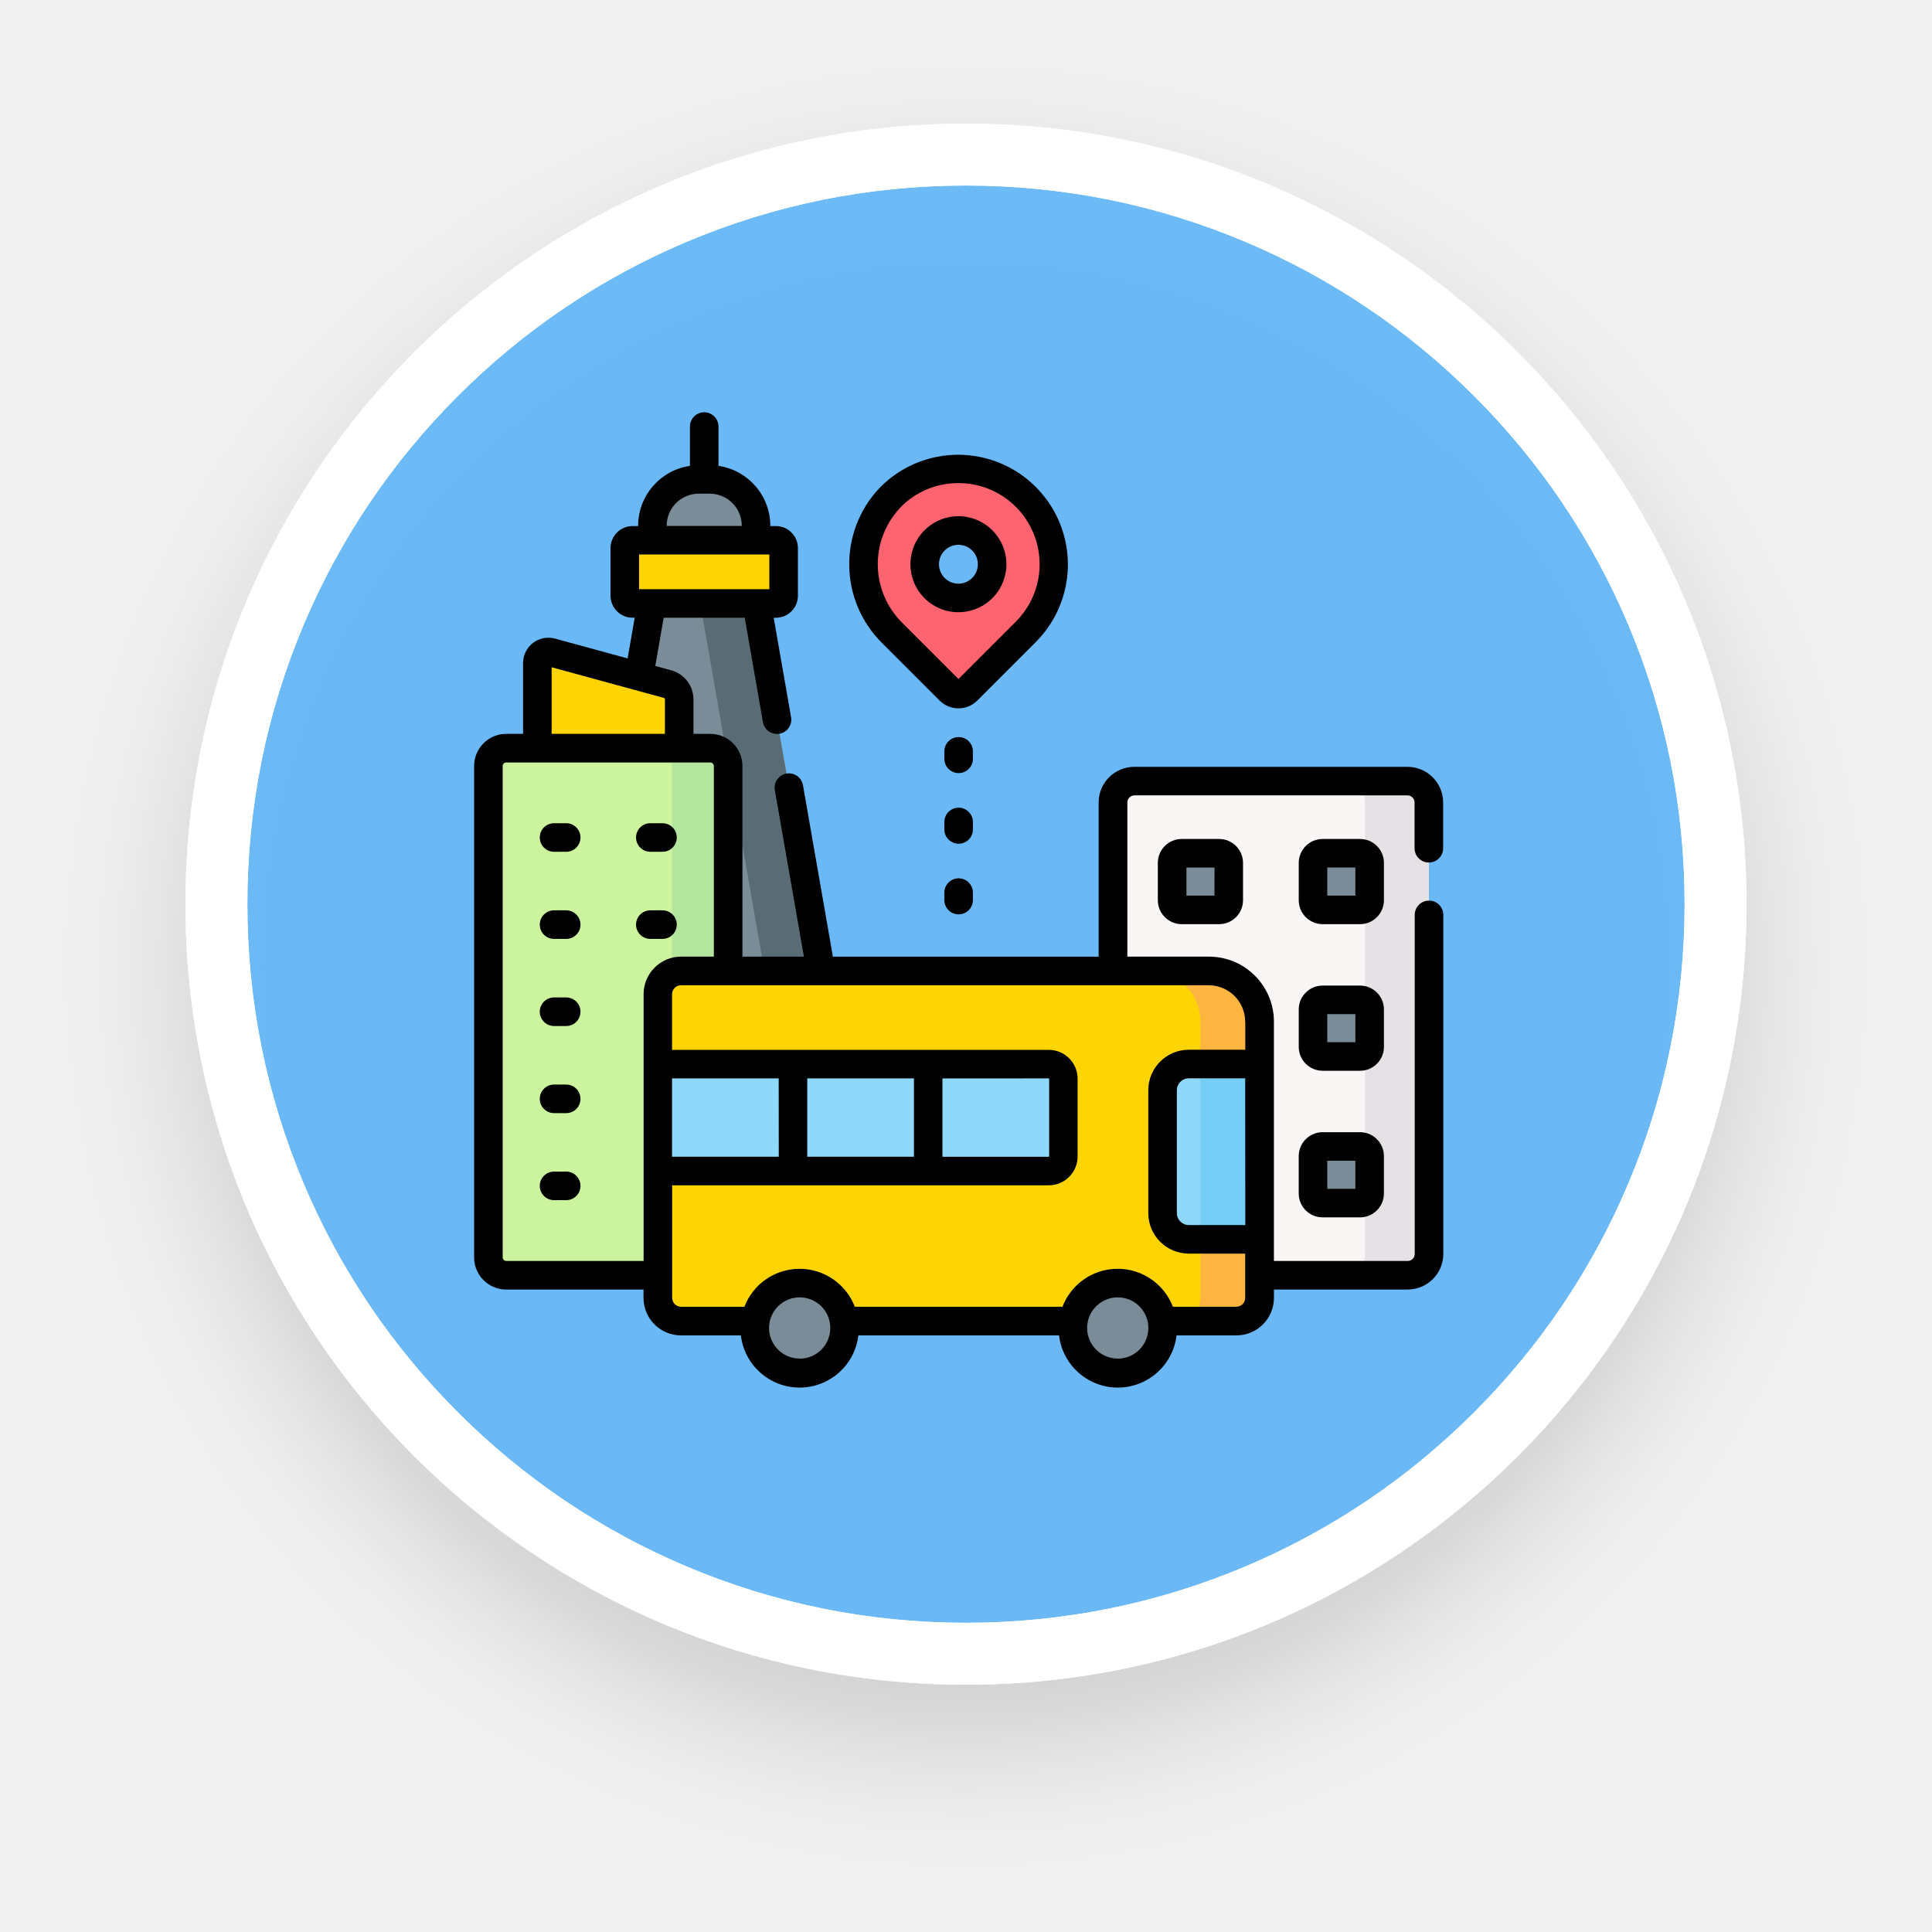
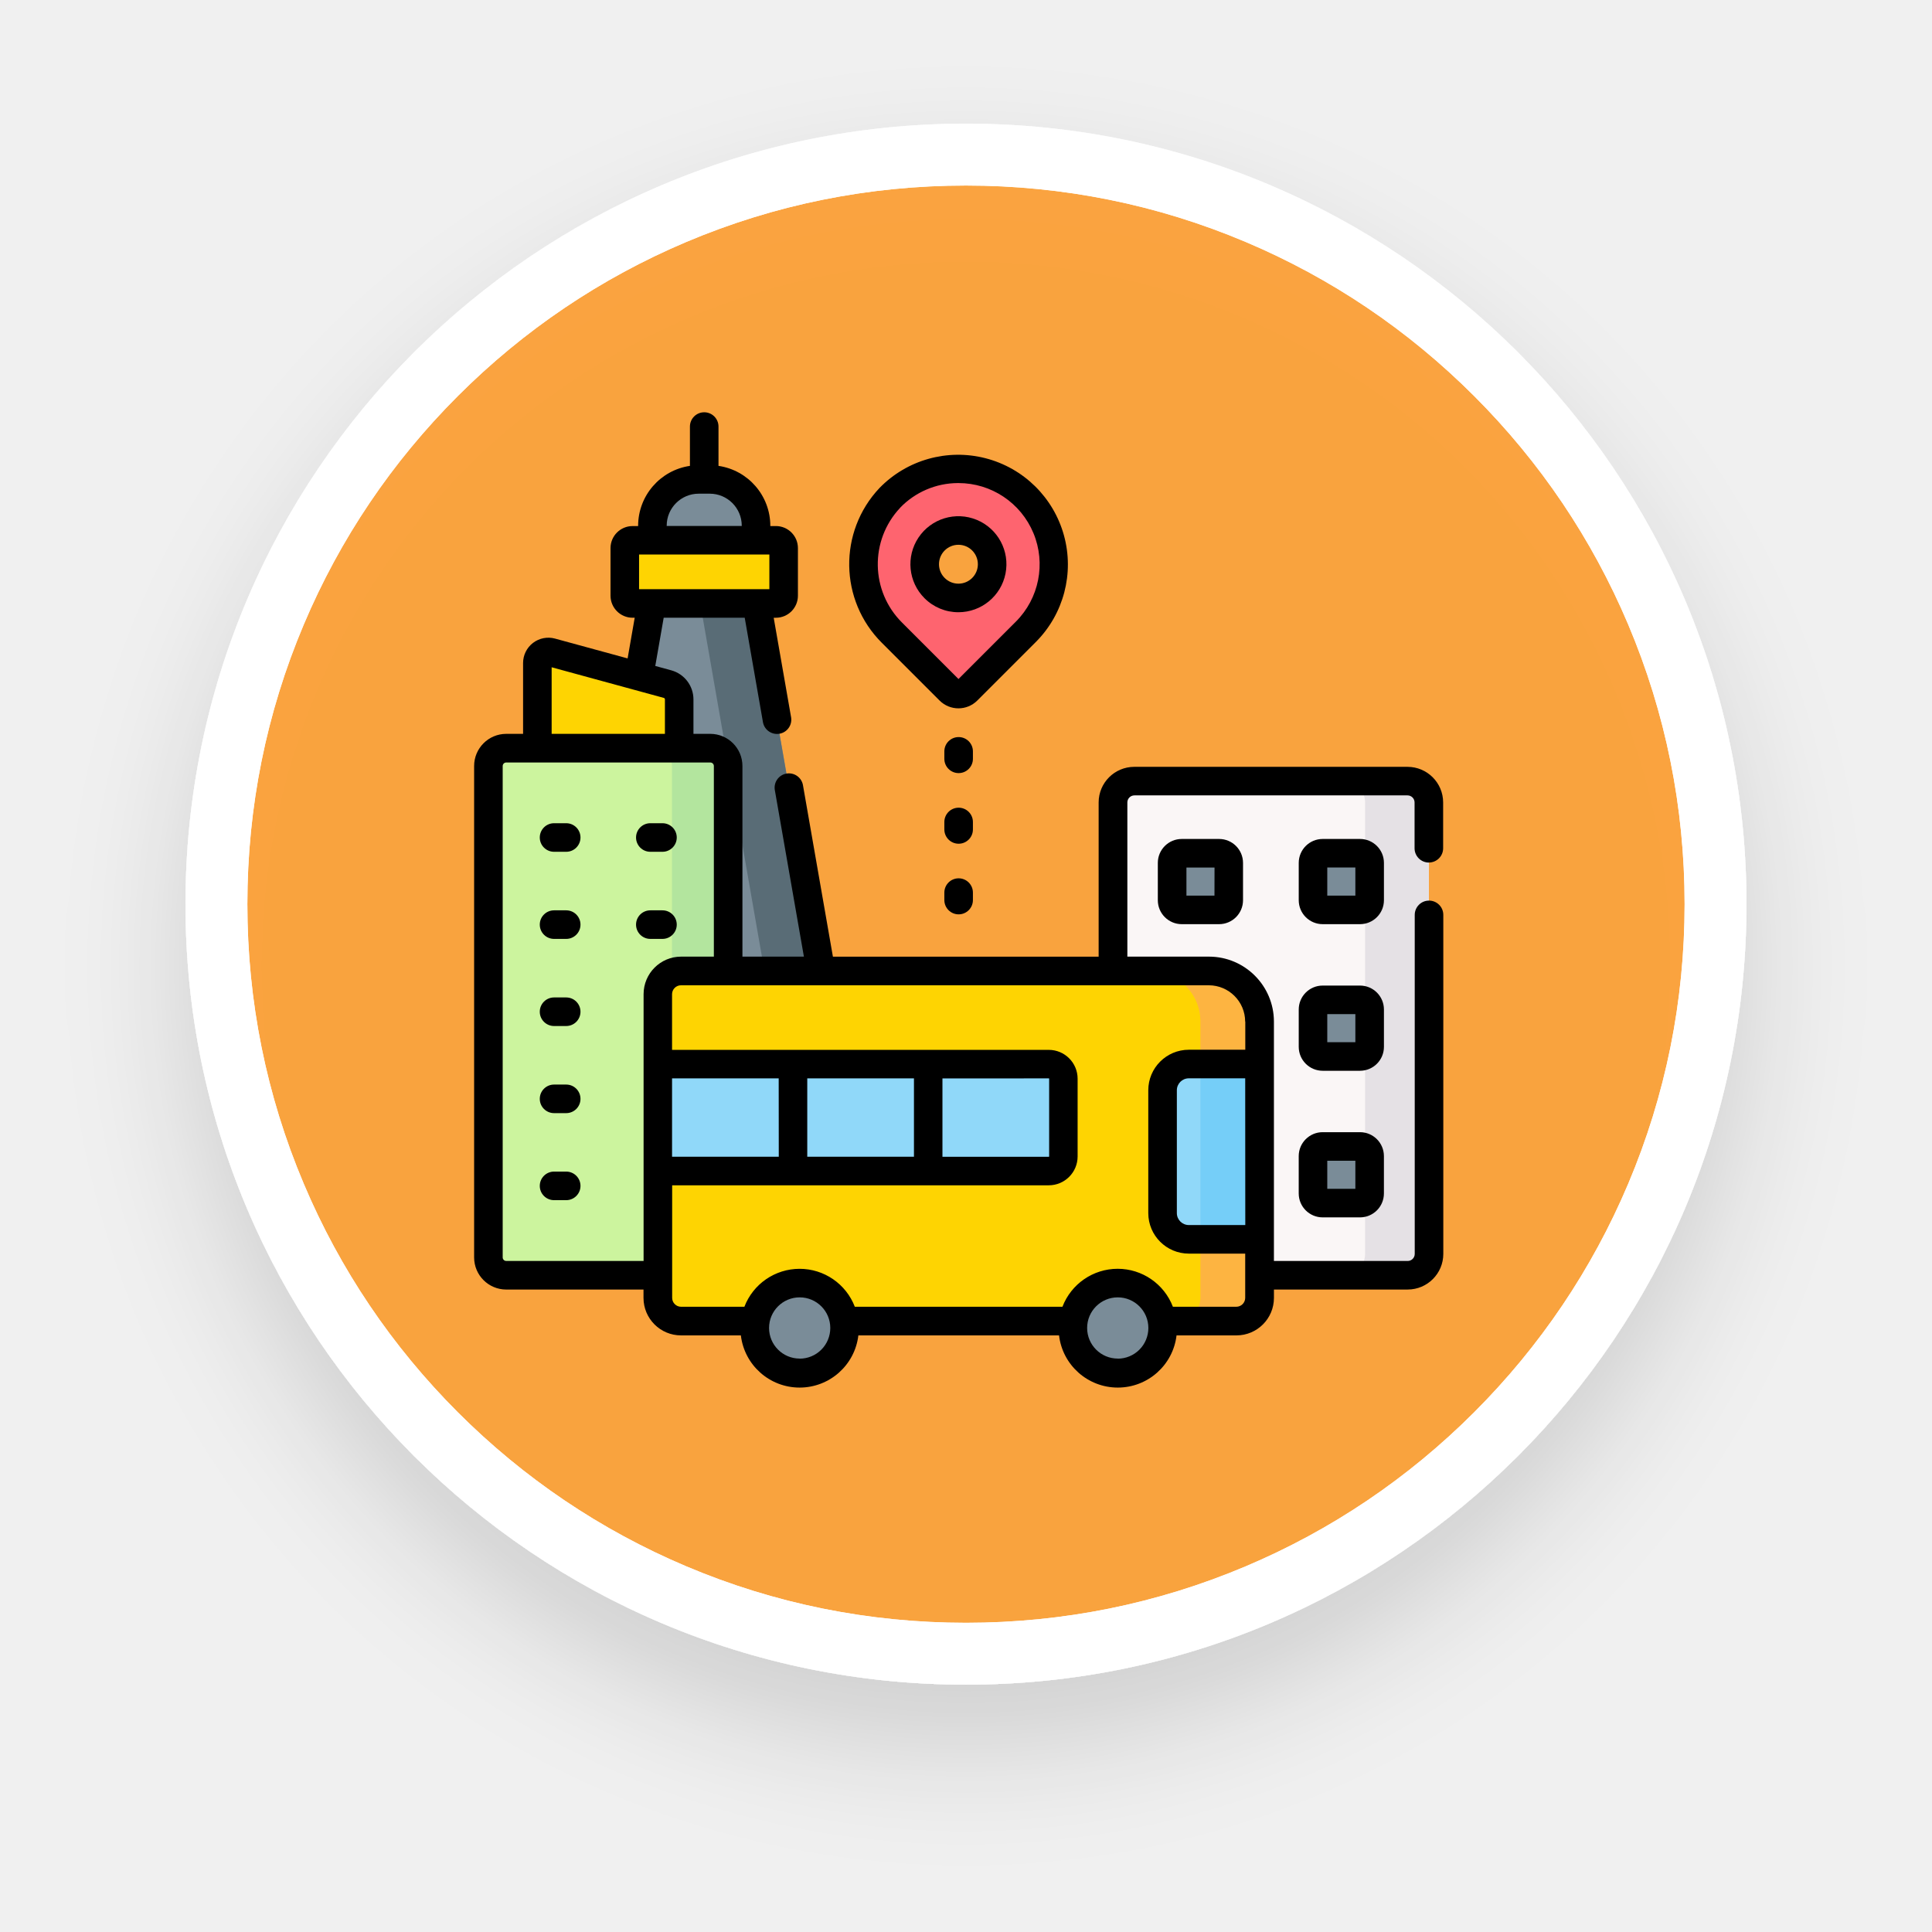
<svg xmlns="http://www.w3.org/2000/svg" width="93.722" height="93.723" viewBox="0 0 93.722 93.723">
  <defs>
-     <filter id="Trazado_874925" x="0" y="0" width="93.722" height="93.723" filterUnits="userSpaceOnUse">
+     <filter id="Path_874925" x="0" y="0" width="93.722" height="93.723" filterUnits="userSpaceOnUse">
      <feOffset dy="3" input="SourceAlpha" />
      <feGaussianBlur stdDeviation="3" result="blur" />
      <feFlood flood-opacity="0.161" />
      <feComposite operator="in" in2="blur" />
      <feComposite in="SourceGraphic" />
    </filter>
  </defs>
-   <g id="Grupo_1114775" data-name="Grupo 1114775" transform="translate(-765.051 -13184)">
-     <g id="Grupo_1112924" data-name="Grupo 1112924" transform="translate(774.051 13190)">
-       <g id="Grupo_1109835" data-name="Grupo 1109835" transform="translate(0 0)">
-         <g id="Grupo_1107913" data-name="Grupo 1107913" transform="translate(0 0)">
-           <g transform="matrix(1, 0, 0, 1, -9, -6)" filter="url(#Trazado_874925)">
-             <g id="Trazado_874925-2" data-name="Trazado 874925" transform="translate(9 6)" fill="#5ab4f9" opacity="0.859">
+   <g id="Group_1114775" data-name="Group 1114775" transform="translate(-765.051 -13184)">
+     <g id="Group_1112924" data-name="Group 1112924" transform="translate(774.051 13190)">
+       <g id="Group_1109835" data-name="Group 1109835" transform="translate(0 0)">
+         <g id="Group_1107913" data-name="Group 1107913" transform="translate(0 0)">
+           <g transform="matrix(1, 0, 0, 1, -9, -6)" filter="url(#Path_874925)">
+             <g id="Path_874925-2" data-name="Path 874925" transform="translate(9 6)" fill="#fd9826" opacity="0.859">
              <path d="M 37.861 74.223 C 32.952 74.223 28.19 73.261 23.708 71.366 C 19.378 69.534 15.49 66.912 12.15 63.573 C 8.81 60.233 6.188 56.344 4.357 52.014 C 2.461 47.533 1.5 42.771 1.5 37.861 C 1.5 32.952 2.461 28.19 4.357 23.708 C 6.188 19.378 8.81 15.49 12.15 12.15 C 15.49 8.81 19.378 6.188 23.708 4.357 C 28.19 2.461 32.952 1.5 37.861 1.5 C 42.77 1.5 47.532 2.461 52.014 4.357 C 56.344 6.188 60.232 8.81 63.572 12.15 C 66.912 15.49 69.534 19.378 71.365 23.708 C 73.261 28.19 74.222 32.952 74.222 37.861 C 74.222 42.771 73.261 47.533 71.365 52.014 C 69.534 56.344 66.912 60.233 63.572 63.573 C 60.232 66.912 56.344 69.534 52.014 71.366 C 47.532 73.261 42.77 74.223 37.861 74.223 Z" stroke="none" />
              <path d="M 37.861 3 C 33.153 3 28.588 3.921 24.292 5.738 C 20.142 7.494 16.413 10.008 13.211 13.211 C 10.008 16.413 7.494 20.142 5.738 24.292 C 3.921 28.588 3 33.154 3 37.861 C 3 42.569 3.921 47.134 5.738 51.43 C 7.494 55.581 10.008 59.309 13.211 62.512 C 16.413 65.715 20.142 68.229 24.292 69.984 C 28.588 71.801 33.153 72.723 37.861 72.723 C 42.569 72.723 47.134 71.801 51.43 69.984 C 55.58 68.229 59.309 65.715 62.511 62.512 C 65.714 59.309 68.228 55.581 69.984 51.43 C 71.801 47.134 72.722 42.569 72.722 37.861 C 72.722 33.154 71.801 28.588 69.984 24.292 C 68.228 20.142 65.714 16.413 62.511 13.211 C 59.309 10.008 55.58 7.494 51.43 5.738 C 47.134 3.921 42.569 3 37.861 3 M 37.861 7.62939453125e-06 C 58.771 7.62939453125e-06 75.722 16.951 75.722 37.861 L 75.722 37.861 C 75.722 58.772 58.771 75.723 37.861 75.723 C 16.951 75.723 -7.62939453125e-06 58.772 -7.62939453125e-06 37.861 L -7.62939453125e-06 37.861 C -7.62939453125e-06 16.951 16.951 7.62939453125e-06 37.861 7.62939453125e-06 Z" stroke="none" fill="#fff" />
            </g>
          </g>
-           <g id="Trazado_874923" data-name="Trazado 874923" transform="translate(0 0)" fill="none">
+           <g id="Path_874923" data-name="Path 874923" transform="translate(0 0)" fill="none">
            <path d="M37.861,0A37.861,37.861,0,0,1,75.722,37.861h0A37.861,37.861,0,1,1,0,37.861H0A37.861,37.861,0,0,1,37.861,0Z" stroke="none" />
            <path d="M 37.861 3 C 33.153 3 28.588 3.921 24.292 5.738 C 20.142 7.494 16.413 10.008 13.211 13.211 C 10.008 16.413 7.494 20.142 5.738 24.292 C 3.921 28.588 3 33.154 3 37.861 C 3 42.569 3.921 47.134 5.738 51.43 C 7.494 55.581 10.008 59.309 13.211 62.512 C 16.413 65.715 20.142 68.229 24.292 69.984 C 28.588 71.801 33.153 72.723 37.861 72.723 C 42.569 72.723 47.134 71.801 51.43 69.984 C 55.58 68.229 59.309 65.715 62.511 62.512 C 65.714 59.309 68.228 55.581 69.984 51.43 C 71.801 47.134 72.722 42.569 72.722 37.861 C 72.722 33.154 71.801 28.588 69.984 24.292 C 68.228 20.142 65.714 16.413 62.511 13.211 C 59.309 10.008 55.58 7.494 51.43 5.738 C 47.134 3.921 42.569 3 37.861 3 M 37.861 7.62939453125e-06 C 58.771 7.62939453125e-06 75.722 16.951 75.722 37.861 L 75.722 37.861 C 75.722 58.772 58.771 75.723 37.861 75.723 C 16.951 75.723 -7.62939453125e-06 58.772 -7.62939453125e-06 37.861 L -7.62939453125e-06 37.861 C -7.62939453125e-06 16.951 16.951 7.62939453125e-06 37.861 7.62939453125e-06 Z" stroke="none" fill="#fff" />
          </g>
        </g>
      </g>
    </g>
-     <g id="Grupo_1114774" data-name="Grupo 1114774" transform="translate(786.491 13204)">
-       <g id="Grupo_1114772" data-name="Grupo 1114772" transform="translate(2.252 2.74)">
-         <path id="Trazado_907769" data-name="Trazado 907769" d="M95.192,38.539v-.98a2.244,2.244,0,0,1,2.244-2.244h.539a2.244,2.244,0,0,1,2.244,2.244v.98Z" transform="translate(-87.235 -34.793)" fill="#7a8c98" />
-         <path id="Trazado_907770" data-name="Trazado 907770" d="M52.712,74.915l-4.738,27.138h13.75L56.986,74.915Z" transform="translate(-44.379 -70.735)" fill="#7a8c98" />
-         <path id="Trazado_907771" data-name="Trazado 907771" d="M118.612,74.915h-2.74l4.738,27.138h2.74Z" transform="translate(-106.005 -70.735)" fill="#596c76" />
-         <path id="Trazado_907772" data-name="Trazado 907772" d="M34.772,132.152V126.4a.534.534,0,0,1,.675-.515l5.639,1.54a.767.767,0,0,1,.565.74v3.984Z" transform="translate(-32.396 -116.981)" fill="#fed402" />
-         <path id="Trazado_907773" data-name="Trazado 907773" d="M9.056,177.289v23.837a.865.865,0,0,0,.865.865h9.9a.865.865,0,0,0,.865-.865V177.289a.865.865,0,0,0-.865-.865h-9.9A.865.865,0,0,0,9.056,177.289Z" transform="translate(-9.056 -162.867)" fill="#ccf49e" />
-         <path id="Trazado_907774" data-name="Trazado 907774" d="M98.839,176.423H96.116a.865.865,0,0,1,.865.865v23.837a.865.865,0,0,1-.865.865h2.723a.865.865,0,0,0,.865-.865V177.288A.865.865,0,0,0,98.839,176.423Z" transform="translate(-88.074 -162.866)" fill="#b3e59e" />
-         <path id="Trazado_907775" data-name="Trazado 907775" d="M337.023,194.728v21.9a1.034,1.034,0,0,0,1.034,1.034h13.258a1.034,1.034,0,0,0,1.034-1.034v-21.9a1.034,1.034,0,0,0-1.034-1.034H338.057A1.034,1.034,0,0,0,337.023,194.728Z" transform="translate(-306.727 -178.542)" fill="#faf6f6" />
-         <path id="Trazado_907776" data-name="Trazado 907776" d="M461.361,193.694h-3.093a1.034,1.034,0,0,1,1.034,1.034v21.9a1.034,1.034,0,0,1-1.034,1.034h3.093a1.034,1.034,0,0,0,1.034-1.034v-21.9A1.034,1.034,0,0,0,461.361,193.694Z" transform="translate(-416.772 -178.542)" fill="#e5e1e5" />
-         <g id="Grupo_1114769" data-name="Grupo 1114769" transform="translate(33.168 18.651)">
-           <path id="Trazado_907777" data-name="Trazado 907777" d="M368.112,232.041v1.815a.467.467,0,0,0,.467.466h1.815a.466.466,0,0,0,.466-.466v-1.815a.466.466,0,0,0-.466-.466h-1.815A.466.466,0,0,0,368.112,232.041Z" transform="translate(-368.112 -231.575)" fill="#7a8c98" />
-           <path id="Trazado_907778" data-name="Trazado 907778" d="M442.105,232.041v1.815a.466.466,0,0,0,.466.466h1.815a.466.466,0,0,0,.466-.466v-1.815a.466.466,0,0,0-.466-.466h-1.815A.466.466,0,0,0,442.105,232.041Z" transform="translate(-435.27 -231.575)" fill="#7a8c98" />
-           <path id="Trazado_907779" data-name="Trazado 907779" d="M442.105,309.034v1.815a.467.467,0,0,0,.466.466h1.815a.466.466,0,0,0,.466-.466v-1.815a.466.466,0,0,0-.466-.466h-1.815A.467.467,0,0,0,442.105,309.034Z" transform="translate(-435.27 -301.455)" fill="#7a8c98" />
-           <path id="Trazado_907780" data-name="Trazado 907780" d="M442.105,386.027v1.815a.466.466,0,0,0,.466.466h1.815a.466.466,0,0,0,.466-.466v-1.815a.467.467,0,0,0-.466-.467h-1.815A.466.466,0,0,0,442.105,386.027Z" transform="translate(-435.27 -371.336)" fill="#7a8c98" />
+     <g id="Group_1114774" data-name="Group 1114774" transform="translate(786.491 13204)">
+       <g id="Group_1114772" data-name="Group 1114772" transform="translate(2.252 2.74)">
+         <path id="Path_907769" data-name="Path 907769" d="M95.192,38.539v-.98a2.244,2.244,0,0,1,2.244-2.244h.539a2.244,2.244,0,0,1,2.244,2.244v.98Z" transform="translate(-87.235 -34.793)" fill="#7a8c98" />
+         <path id="Path_907770" data-name="Path 907770" d="M52.712,74.915l-4.738,27.138h13.75L56.986,74.915Z" transform="translate(-44.379 -70.735)" fill="#7a8c98" />
+         <path id="Path_907771" data-name="Path 907771" d="M118.612,74.915h-2.74l4.738,27.138h2.74Z" transform="translate(-106.005 -70.735)" fill="#596c76" />
+         <path id="Path_907772" data-name="Path 907772" d="M34.772,132.152V126.4a.534.534,0,0,1,.675-.515l5.639,1.54a.767.767,0,0,1,.565.74v3.984Z" transform="translate(-32.396 -116.981)" fill="#fed402" />
+         <path id="Path_907773" data-name="Path 907773" d="M9.056,177.289v23.837a.865.865,0,0,0,.865.865h9.9a.865.865,0,0,0,.865-.865V177.289a.865.865,0,0,0-.865-.865h-9.9A.865.865,0,0,0,9.056,177.289Z" transform="translate(-9.056 -162.867)" fill="#ccf49e" />
+         <path id="Path_907774" data-name="Path 907774" d="M98.839,176.423H96.116a.865.865,0,0,1,.865.865v23.837a.865.865,0,0,1-.865.865h2.723a.865.865,0,0,0,.865-.865V177.288A.865.865,0,0,0,98.839,176.423Z" transform="translate(-88.074 -162.866)" fill="#b3e59e" />
+         <path id="Path_907775" data-name="Path 907775" d="M337.023,194.728v21.9a1.034,1.034,0,0,0,1.034,1.034h13.258a1.034,1.034,0,0,0,1.034-1.034v-21.9a1.034,1.034,0,0,0-1.034-1.034H338.057A1.034,1.034,0,0,0,337.023,194.728Z" transform="translate(-306.727 -178.542)" fill="#faf6f6" />
+         <path id="Path_907776" data-name="Path 907776" d="M461.361,193.694h-3.093a1.034,1.034,0,0,1,1.034,1.034v21.9a1.034,1.034,0,0,1-1.034,1.034h3.093a1.034,1.034,0,0,0,1.034-1.034v-21.9A1.034,1.034,0,0,0,461.361,193.694Z" transform="translate(-416.772 -178.542)" fill="#e5e1e5" />
+         <g id="Group_1114769" data-name="Group 1114769" transform="translate(33.168 18.651)">
+           <path id="Path_907777" data-name="Path 907777" d="M368.112,232.041v1.815a.467.467,0,0,0,.467.466h1.815a.466.466,0,0,0,.466-.466v-1.815a.466.466,0,0,0-.466-.466h-1.815A.466.466,0,0,0,368.112,232.041Z" transform="translate(-368.112 -231.575)" fill="#7a8c98" />
+           <path id="Path_907778" data-name="Path 907778" d="M442.105,232.041v1.815a.466.466,0,0,0,.466.466h1.815a.466.466,0,0,0,.466-.466v-1.815a.466.466,0,0,0-.466-.466h-1.815A.466.466,0,0,0,442.105,232.041Z" transform="translate(-435.27 -231.575)" fill="#7a8c98" />
+           <path id="Path_907779" data-name="Path 907779" d="M442.105,309.034v1.815a.467.467,0,0,0,.466.466h1.815a.466.466,0,0,0,.466-.466v-1.815a.466.466,0,0,0-.466-.466h-1.815A.467.467,0,0,0,442.105,309.034Z" transform="translate(-435.27 -301.455)" fill="#7a8c98" />
+           <path id="Path_907780" data-name="Path 907780" d="M442.105,386.027v1.815a.466.466,0,0,0,.466.466h1.815a.466.466,0,0,0,.466-.466v-1.815a.467.467,0,0,0-.466-.467h-1.815A.466.466,0,0,0,442.105,386.027Z" transform="translate(-435.27 -371.336)" fill="#7a8c98" />
        </g>
-         <g id="Grupo_1114771" data-name="Grupo 1114771" transform="translate(8.217 24.36)">
-           <path id="Trazado_907781" data-name="Trazado 907781" d="M98.013,294.5v14.738a1.126,1.126,0,0,0,1.126,1.126h26.937a1.126,1.126,0,0,0,1.126-1.126V295.827a2.457,2.457,0,0,0-2.457-2.457H99.139A1.126,1.126,0,0,0,98.013,294.5Z" transform="translate(-98.013 -293.37)" fill="#fed402" />
-           <path id="Trazado_907782" data-name="Trazado 907782" d="M361.71,295.827a2.457,2.457,0,0,0-2.457-2.457h-2.864a2.457,2.457,0,0,1,2.457,2.457v13.406a1.126,1.126,0,0,1-1.126,1.126h2.864a1.126,1.126,0,0,0,1.126-1.126Z" transform="translate(-332.522 -293.37)" fill="#fdb441" />
-           <path id="Trazado_907783" data-name="Trazado 907783" d="M98.013,342.31V347.5h18.966a.709.709,0,0,0,.709-.709v-3.771a.709.709,0,0,0-.709-.709H98.013Z" transform="translate(-98.013 -337.789)" fill="#90d8f9" />
-           <path id="Trazado_907784" data-name="Trazado 907784" d="M367.792,342.311h-3.429a1.272,1.272,0,0,0-1.272,1.272v5.96a1.272,1.272,0,0,0,1.272,1.272h3.429Z" transform="translate(-338.604 -337.79)" fill="#90d8f9" />
-           <path id="Trazado_907785" data-name="Trazado 907785" d="M382.987,342.311h2.864v8.5h-2.864Z" transform="translate(-356.663 -337.79)" fill="#75cef8" />
-           <g id="Grupo_1114770" data-name="Grupo 1114770" transform="translate(4.701 15.148)">
-             <circle id="Elipse_12829" data-name="Elipse 12829" cx="2.178" cy="2.178" r="2.178" fill="#7a8c98" />
-             <circle id="Elipse_12830" data-name="Elipse 12830" cx="2.178" cy="2.178" r="2.178" transform="translate(15.43)" fill="#7a8c98" />
+         <g id="Group_1114771" data-name="Group 1114771" transform="translate(8.217 24.36)">
+           <path id="Path_907781" data-name="Path 907781" d="M98.013,294.5v14.738a1.126,1.126,0,0,0,1.126,1.126h26.937a1.126,1.126,0,0,0,1.126-1.126V295.827a2.457,2.457,0,0,0-2.457-2.457H99.139A1.126,1.126,0,0,0,98.013,294.5Z" transform="translate(-98.013 -293.37)" fill="#fed402" />
+           <path id="Path_907782" data-name="Path 907782" d="M361.71,295.827a2.457,2.457,0,0,0-2.457-2.457h-2.864a2.457,2.457,0,0,1,2.457,2.457v13.406a1.126,1.126,0,0,1-1.126,1.126h2.864a1.126,1.126,0,0,0,1.126-1.126Z" transform="translate(-332.522 -293.37)" fill="#fdb441" />
+           <path id="Path_907783" data-name="Path 907783" d="M98.013,342.31V347.5h18.966a.709.709,0,0,0,.709-.709v-3.771a.709.709,0,0,0-.709-.709H98.013Z" transform="translate(-98.013 -337.789)" fill="#90d8f9" />
+           <path id="Path_907784" data-name="Path 907784" d="M367.792,342.311h-3.429a1.272,1.272,0,0,0-1.272,1.272v5.96a1.272,1.272,0,0,0,1.272,1.272h3.429Z" transform="translate(-338.604 -337.79)" fill="#90d8f9" />
+           <path id="Path_907785" data-name="Path 907785" d="M382.987,342.311h2.864v8.5h-2.864Z" transform="translate(-356.663 -337.79)" fill="#75cef8" />
+           <g id="Group_1114770" data-name="Group 1114770" transform="translate(4.701 15.148)">
+             <circle id="Ellipse_12829" data-name="Ellipse 12829" cx="2.178" cy="2.178" r="2.178" fill="#7a8c98" />
+             <circle id="Ellipse_12830" data-name="Ellipse 12830" cx="2.178" cy="2.178" r="2.178" transform="translate(15.43)" fill="#7a8c98" />
          </g>
        </g>
-         <path id="Trazado_907786" data-name="Trazado 907786" d="M213.864,31.021a4.631,4.631,0,0,0-6.6.055,4.68,4.68,0,0,0,.109,6.546l2.795,2.795a.6.6,0,0,0,.852,0l2.848-2.848A4.63,4.63,0,0,0,213.864,31.021Zm-2.117,4.43a1.636,1.636,0,1,1,0-2.314A1.636,1.636,0,0,1,211.747,35.451Z" transform="translate(-187.788 -29.664)" fill="#fe646f" />
-         <path id="Trazado_907787" data-name="Trazado 907787" d="M80.687,67.624v2.311a.376.376,0,0,0,.376.376h6.954a.376.376,0,0,0,.376-.376V67.624a.376.376,0,0,0-.376-.376H81.063A.376.376,0,0,0,80.687,67.624Z" transform="translate(-74.07 -63.776)" fill="#fed402" />
+         <path id="Path_907786" data-name="Path 907786" d="M213.864,31.021a4.631,4.631,0,0,0-6.6.055,4.68,4.68,0,0,0,.109,6.546l2.795,2.795a.6.6,0,0,0,.852,0l2.848-2.848A4.63,4.63,0,0,0,213.864,31.021Zm-2.117,4.43a1.636,1.636,0,1,1,0-2.314A1.636,1.636,0,0,1,211.747,35.451Z" transform="translate(-187.788 -29.664)" fill="#fe646f" />
+         <path id="Path_907787" data-name="Path 907787" d="M80.687,67.624v2.311a.376.376,0,0,0,.376.376h6.954a.376.376,0,0,0,.376-.376V67.624a.376.376,0,0,0-.376-.376H81.063A.376.376,0,0,0,80.687,67.624Z" transform="translate(-74.07 -63.776)" fill="#fed402" />
      </g>
-       <g id="Grupo_1114773" data-name="Grupo 1114773" transform="translate(1.56 0)">
-         <path id="Trazado_907788" data-name="Trazado 907788" d="M37.325,215.808h-.589a.693.693,0,0,0,0,1.386h.589a.693.693,0,0,0,0-1.386Z" transform="translate(-32.858 -195.873)" />
-         <path id="Trazado_907789" data-name="Trazado 907789" d="M87.29,217.194h.589a.693.693,0,0,0,0-1.386H87.29a.693.693,0,0,0,0,1.386Z" transform="translate(-78.742 -195.873)" />
-         <path id="Trazado_907790" data-name="Trazado 907790" d="M37.325,261.557h-.589a.693.693,0,0,0,0,1.386h.589a.693.693,0,0,0,0-1.386Z" transform="translate(-32.858 -237.396)" />
-         <path id="Trazado_907791" data-name="Trazado 907791" d="M87.879,262.943a.693.693,0,0,0,0-1.386H87.29a.693.693,0,0,0,0,1.386Z" transform="translate(-78.742 -237.396)" />
-         <path id="Trazado_907792" data-name="Trazado 907792" d="M37.325,307.306h-.589a.693.693,0,1,0,0,1.386h.589a.693.693,0,1,0,0-1.386Z" transform="translate(-32.858 -278.919)" />
-         <path id="Trazado_907793" data-name="Trazado 907793" d="M37.325,353.055h-.589a.693.693,0,1,0,0,1.386h.589a.693.693,0,0,0,0-1.386Z" transform="translate(-32.858 -320.442)" />
-         <path id="Trazado_907794" data-name="Trazado 907794" d="M37.325,398.8h-.589a.693.693,0,1,0,0,1.386h.589a.693.693,0,1,0,0-1.386Z" transform="translate(-32.858 -361.965)" />
-         <path id="Trazado_907795" data-name="Trazado 907795" d="M47.875,21.842a.693.693,0,0,0,.693-.693V18.927A1.729,1.729,0,0,0,46.841,17.2H33.583a1.729,1.729,0,0,0-1.727,1.727v7.481H18.965L17.51,18.074a.693.693,0,0,0-1.365.238l1.413,8.095H14.576V17.161A1.559,1.559,0,0,0,13.018,15.6H12.2V13.926a1.464,1.464,0,0,0-1.076-1.408l-.776-.212.408-2.339h3.931l.887,5.08a.693.693,0,0,0,1.365-.238l-.846-4.841H16.2A1.07,1.07,0,0,0,17.268,8.9V6.588A1.07,1.07,0,0,0,16.2,5.519h-.271V5.506A2.941,2.941,0,0,0,13.415,2.6V.693a.693.693,0,1,0-1.386,0V2.6A2.941,2.941,0,0,0,9.516,5.506v.014H9.245A1.07,1.07,0,0,0,8.177,6.588V8.9A1.07,1.07,0,0,0,9.245,9.967h.105L9.006,11.94l-3.52-.961a1.227,1.227,0,0,0-1.551,1.184V15.6H3.117A1.559,1.559,0,0,0,1.56,17.161V41a1.559,1.559,0,0,0,1.557,1.557H9.777v.407A1.82,1.82,0,0,0,11.6,44.781H14.5a2.87,2.87,0,0,0,5.7,0h9.735a2.87,2.87,0,0,0,5.7,0h2.906a1.82,1.82,0,0,0,1.819-1.818v-.407h6.49a1.729,1.729,0,0,0,1.726-1.727V24.382a.693.693,0,1,0-1.386,0V40.829a.342.342,0,0,1-.341.342h-6.49V29.557a3.154,3.154,0,0,0-3.15-3.15h-3.96V18.927a.342.342,0,0,1,.342-.342H46.841a.342.342,0,0,1,.341.342v2.223a.693.693,0,0,0,.693.693ZM9.562,6.9h6.321V8.582H9.562Zm1.34-1.4a1.553,1.553,0,0,1,1.551-1.551h.539a1.553,1.553,0,0,1,1.551,1.551v.014H10.9ZM5.321,12.37l5.439,1.485a.075.075,0,0,1,.056.072V15.6H5.321Zm-2.2,28.8A.172.172,0,0,1,2.946,41V17.161a.172.172,0,0,1,.172-.172h9.9a.172.172,0,0,1,.172.172v9.246H11.6a1.821,1.821,0,0,0-1.819,1.819V41.171Zm19.776-8.857v3.8H17.721v-3.8Zm6.542,0a.016.016,0,0,1,.016.016V36.1a.016.016,0,0,1-.016.016H24.279v-3.8Zm-13.1,3.8H11.162v-3.8h5.173Zm1.014,9.793a1.485,1.485,0,1,1,1.485-1.485A1.487,1.487,0,0,1,17.349,45.91Zm15.43,0a1.485,1.485,0,1,1,1.485-1.485A1.487,1.487,0,0,1,32.779,45.91Zm6.187-6.478H36.229a.58.58,0,0,1-.579-.579v-5.96a.58.58,0,0,1,.579-.579h2.737Zm0-9.875v1.371H36.229a1.967,1.967,0,0,0-1.965,1.965v5.96a1.967,1.967,0,0,0,1.965,1.965h2.737v2.146a.433.433,0,0,1-.433.432H35.458a2.869,2.869,0,0,0-5.358,0H20.028a2.869,2.869,0,0,0-5.357,0H11.6a.433.433,0,0,1-.433-.432V37.5H29.436a1.4,1.4,0,0,0,1.4-1.4V32.33a1.4,1.4,0,0,0-1.4-1.4H11.162v-2.7a.434.434,0,0,1,.433-.433H37.2a1.766,1.766,0,0,1,1.764,1.764Z" transform="translate(-1.56 0)" />
-         <path id="Trazado_907796" data-name="Trazado 907796" d="M438.739,225.234a1.161,1.161,0,0,0-1.159-1.159h-1.815a1.161,1.161,0,0,0-1.159,1.159v1.815a1.161,1.161,0,0,0,1.159,1.159h1.815a1.161,1.161,0,0,0,1.159-1.159Zm-1.386,1.589h-1.363v-1.363h1.363Z" transform="translate(-394.603 -203.376)" />
-         <path id="Trazado_907797" data-name="Trazado 907797" d="M438.739,302.226a1.161,1.161,0,0,0-1.159-1.159h-1.815a1.161,1.161,0,0,0-1.159,1.159v1.815a1.161,1.161,0,0,0,1.159,1.159h1.815a1.161,1.161,0,0,0,1.159-1.159Zm-1.386,1.589h-1.363v-1.362h1.363Z" transform="translate(-394.603 -273.256)" />
-         <path id="Trazado_907798" data-name="Trazado 907798" d="M437.579,378.059h-1.815a1.161,1.161,0,0,0-1.159,1.159v1.815a1.161,1.161,0,0,0,1.159,1.159h1.815a1.161,1.161,0,0,0,1.159-1.159v-1.815A1.161,1.161,0,0,0,437.579,378.059Zm-.226,2.748h-1.363v-1.363h1.363Z" transform="translate(-394.603 -343.136)" />
-         <path id="Trazado_907799" data-name="Trazado 907799" d="M361.771,224.074a1.161,1.161,0,0,0-1.159,1.159v1.815a1.161,1.161,0,0,0,1.159,1.159h1.815a1.161,1.161,0,0,0,1.159-1.159v-1.815a1.161,1.161,0,0,0-1.159-1.159Zm1.589,2.748H362V225.46h1.363Z" transform="translate(-327.445 -203.375)" />
-         <path id="Trazado_907800" data-name="Trazado 907800" d="M233.027,59.236a2.329,2.329,0,1,0-1.647-.682A2.314,2.314,0,0,0,233.027,59.236Zm0-3.272a.943.943,0,1,1-.943.943A.943.943,0,0,1,233.027,55.964Z" transform="translate(-209.533 -49.536)" />
-         <path id="Trazado_907801" data-name="Trazado 907801" d="M202.922,34.1a1.295,1.295,0,0,0,1.831,0l2.848-2.848a5.323,5.323,0,1,0-7.591-7.464,5.386,5.386,0,0,0,.117,7.518Zm-1.916-9.349a3.909,3.909,0,0,1,2.8-1.2h.034a3.938,3.938,0,0,1,2.784,6.722l-2.784,2.784-2.731-2.731a3.994,3.994,0,0,1-.1-5.574Z" transform="translate(-180.343 -20.117)" />
-         <path id="Trazado_907802" data-name="Trazado 907802" d="M249.886,171.255a.693.693,0,0,0-1.386,0v.362a.693.693,0,1,0,1.386,0Z" transform="translate(-225.689 -154.806)" />
-         <path id="Trazado_907803" data-name="Trazado 907803" d="M249.886,208.345a.693.693,0,1,0-1.386,0v.362a.693.693,0,1,0,1.386,0Z" transform="translate(-225.689 -188.47)" />
-         <path id="Trazado_907804" data-name="Trazado 907804" d="M249.193,244.742a.693.693,0,0,0-.693.693v.362a.693.693,0,1,0,1.386,0v-.362A.693.693,0,0,0,249.193,244.742Z" transform="translate(-225.689 -222.134)" />
+       <g id="Group_1114773" data-name="Group 1114773" transform="translate(1.56 0)">
+         <path id="Path_907788" data-name="Path 907788" d="M37.325,215.808h-.589a.693.693,0,0,0,0,1.386h.589a.693.693,0,0,0,0-1.386Z" transform="translate(-32.858 -195.873)" />
+         <path id="Path_907789" data-name="Path 907789" d="M87.29,217.194h.589a.693.693,0,0,0,0-1.386H87.29a.693.693,0,0,0,0,1.386Z" transform="translate(-78.742 -195.873)" />
+         <path id="Path_907790" data-name="Path 907790" d="M37.325,261.557h-.589a.693.693,0,0,0,0,1.386h.589a.693.693,0,0,0,0-1.386Z" transform="translate(-32.858 -237.396)" />
+         <path id="Path_907791" data-name="Path 907791" d="M87.879,262.943a.693.693,0,0,0,0-1.386H87.29a.693.693,0,0,0,0,1.386Z" transform="translate(-78.742 -237.396)" />
+         <path id="Path_907792" data-name="Path 907792" d="M37.325,307.306h-.589a.693.693,0,1,0,0,1.386h.589a.693.693,0,1,0,0-1.386Z" transform="translate(-32.858 -278.919)" />
+         <path id="Path_907793" data-name="Path 907793" d="M37.325,353.055h-.589a.693.693,0,1,0,0,1.386h.589a.693.693,0,0,0,0-1.386Z" transform="translate(-32.858 -320.442)" />
+         <path id="Path_907794" data-name="Path 907794" d="M37.325,398.8h-.589a.693.693,0,1,0,0,1.386h.589a.693.693,0,1,0,0-1.386Z" transform="translate(-32.858 -361.965)" />
+         <path id="Path_907795" data-name="Path 907795" d="M47.875,21.842a.693.693,0,0,0,.693-.693V18.927A1.729,1.729,0,0,0,46.841,17.2H33.583a1.729,1.729,0,0,0-1.727,1.727v7.481H18.965L17.51,18.074a.693.693,0,0,0-1.365.238l1.413,8.095H14.576V17.161A1.559,1.559,0,0,0,13.018,15.6H12.2V13.926a1.464,1.464,0,0,0-1.076-1.408l-.776-.212.408-2.339h3.931l.887,5.08a.693.693,0,0,0,1.365-.238l-.846-4.841H16.2A1.07,1.07,0,0,0,17.268,8.9V6.588A1.07,1.07,0,0,0,16.2,5.519h-.271V5.506A2.941,2.941,0,0,0,13.415,2.6V.693a.693.693,0,1,0-1.386,0V2.6A2.941,2.941,0,0,0,9.516,5.506v.014H9.245A1.07,1.07,0,0,0,8.177,6.588V8.9A1.07,1.07,0,0,0,9.245,9.967h.105L9.006,11.94l-3.52-.961a1.227,1.227,0,0,0-1.551,1.184V15.6H3.117A1.559,1.559,0,0,0,1.56,17.161V41a1.559,1.559,0,0,0,1.557,1.557H9.777v.407A1.82,1.82,0,0,0,11.6,44.781H14.5a2.87,2.87,0,0,0,5.7,0h9.735a2.87,2.87,0,0,0,5.7,0h2.906a1.82,1.82,0,0,0,1.819-1.818v-.407h6.49a1.729,1.729,0,0,0,1.726-1.727V24.382a.693.693,0,1,0-1.386,0V40.829a.342.342,0,0,1-.341.342h-6.49V29.557a3.154,3.154,0,0,0-3.15-3.15h-3.96V18.927a.342.342,0,0,1,.342-.342H46.841a.342.342,0,0,1,.341.342v2.223a.693.693,0,0,0,.693.693ZM9.562,6.9h6.321V8.582H9.562Zm1.34-1.4a1.553,1.553,0,0,1,1.551-1.551h.539a1.553,1.553,0,0,1,1.551,1.551v.014H10.9ZM5.321,12.37l5.439,1.485a.075.075,0,0,1,.056.072V15.6H5.321Zm-2.2,28.8A.172.172,0,0,1,2.946,41V17.161a.172.172,0,0,1,.172-.172h9.9a.172.172,0,0,1,.172.172v9.246H11.6a1.821,1.821,0,0,0-1.819,1.819V41.171Zm19.776-8.857v3.8H17.721v-3.8Zm6.542,0a.016.016,0,0,1,.016.016V36.1a.016.016,0,0,1-.016.016H24.279v-3.8Zm-13.1,3.8H11.162v-3.8h5.173Zm1.014,9.793a1.485,1.485,0,1,1,1.485-1.485A1.487,1.487,0,0,1,17.349,45.91Zm15.43,0a1.485,1.485,0,1,1,1.485-1.485A1.487,1.487,0,0,1,32.779,45.91Zm6.187-6.478H36.229a.58.58,0,0,1-.579-.579v-5.96a.58.58,0,0,1,.579-.579h2.737Zm0-9.875v1.371H36.229a1.967,1.967,0,0,0-1.965,1.965v5.96a1.967,1.967,0,0,0,1.965,1.965h2.737v2.146a.433.433,0,0,1-.433.432H35.458a2.869,2.869,0,0,0-5.358,0H20.028a2.869,2.869,0,0,0-5.357,0H11.6a.433.433,0,0,1-.433-.432V37.5H29.436a1.4,1.4,0,0,0,1.4-1.4V32.33a1.4,1.4,0,0,0-1.4-1.4H11.162v-2.7a.434.434,0,0,1,.433-.433H37.2a1.766,1.766,0,0,1,1.764,1.764Z" transform="translate(-1.56 0)" />
+         <path id="Path_907796" data-name="Path 907796" d="M438.739,225.234a1.161,1.161,0,0,0-1.159-1.159h-1.815a1.161,1.161,0,0,0-1.159,1.159v1.815a1.161,1.161,0,0,0,1.159,1.159h1.815a1.161,1.161,0,0,0,1.159-1.159Zm-1.386,1.589h-1.363v-1.363h1.363Z" transform="translate(-394.603 -203.376)" />
+         <path id="Path_907797" data-name="Path 907797" d="M438.739,302.226a1.161,1.161,0,0,0-1.159-1.159h-1.815a1.161,1.161,0,0,0-1.159,1.159v1.815a1.161,1.161,0,0,0,1.159,1.159h1.815a1.161,1.161,0,0,0,1.159-1.159Zm-1.386,1.589h-1.363v-1.362h1.363Z" transform="translate(-394.603 -273.256)" />
+         <path id="Path_907798" data-name="Path 907798" d="M437.579,378.059h-1.815a1.161,1.161,0,0,0-1.159,1.159v1.815a1.161,1.161,0,0,0,1.159,1.159h1.815a1.161,1.161,0,0,0,1.159-1.159v-1.815A1.161,1.161,0,0,0,437.579,378.059Zm-.226,2.748h-1.363v-1.363h1.363Z" transform="translate(-394.603 -343.136)" />
+         <path id="Path_907799" data-name="Path 907799" d="M361.771,224.074a1.161,1.161,0,0,0-1.159,1.159v1.815a1.161,1.161,0,0,0,1.159,1.159h1.815a1.161,1.161,0,0,0,1.159-1.159v-1.815a1.161,1.161,0,0,0-1.159-1.159Zm1.589,2.748H362V225.46h1.363Z" transform="translate(-327.445 -203.375)" />
+         <path id="Path_907800" data-name="Path 907800" d="M233.027,59.236a2.329,2.329,0,1,0-1.647-.682A2.314,2.314,0,0,0,233.027,59.236Zm0-3.272a.943.943,0,1,1-.943.943A.943.943,0,0,1,233.027,55.964Z" transform="translate(-209.533 -49.536)" />
+         <path id="Path_907801" data-name="Path 907801" d="M202.922,34.1a1.295,1.295,0,0,0,1.831,0l2.848-2.848a5.323,5.323,0,1,0-7.591-7.464,5.386,5.386,0,0,0,.117,7.518Zm-1.916-9.349a3.909,3.909,0,0,1,2.8-1.2h.034a3.938,3.938,0,0,1,2.784,6.722l-2.784,2.784-2.731-2.731a3.994,3.994,0,0,1-.1-5.574Z" transform="translate(-180.343 -20.117)" />
+         <path id="Path_907802" data-name="Path 907802" d="M249.886,171.255a.693.693,0,0,0-1.386,0v.362a.693.693,0,1,0,1.386,0Z" transform="translate(-225.689 -154.806)" />
+         <path id="Path_907803" data-name="Path 907803" d="M249.886,208.345a.693.693,0,1,0-1.386,0v.362a.693.693,0,1,0,1.386,0Z" transform="translate(-225.689 -188.47)" />
+         <path id="Path_907804" data-name="Path 907804" d="M249.193,244.742a.693.693,0,0,0-.693.693v.362a.693.693,0,1,0,1.386,0v-.362A.693.693,0,0,0,249.193,244.742Z" transform="translate(-225.689 -222.134)" />
      </g>
    </g>
  </g>
</svg>
